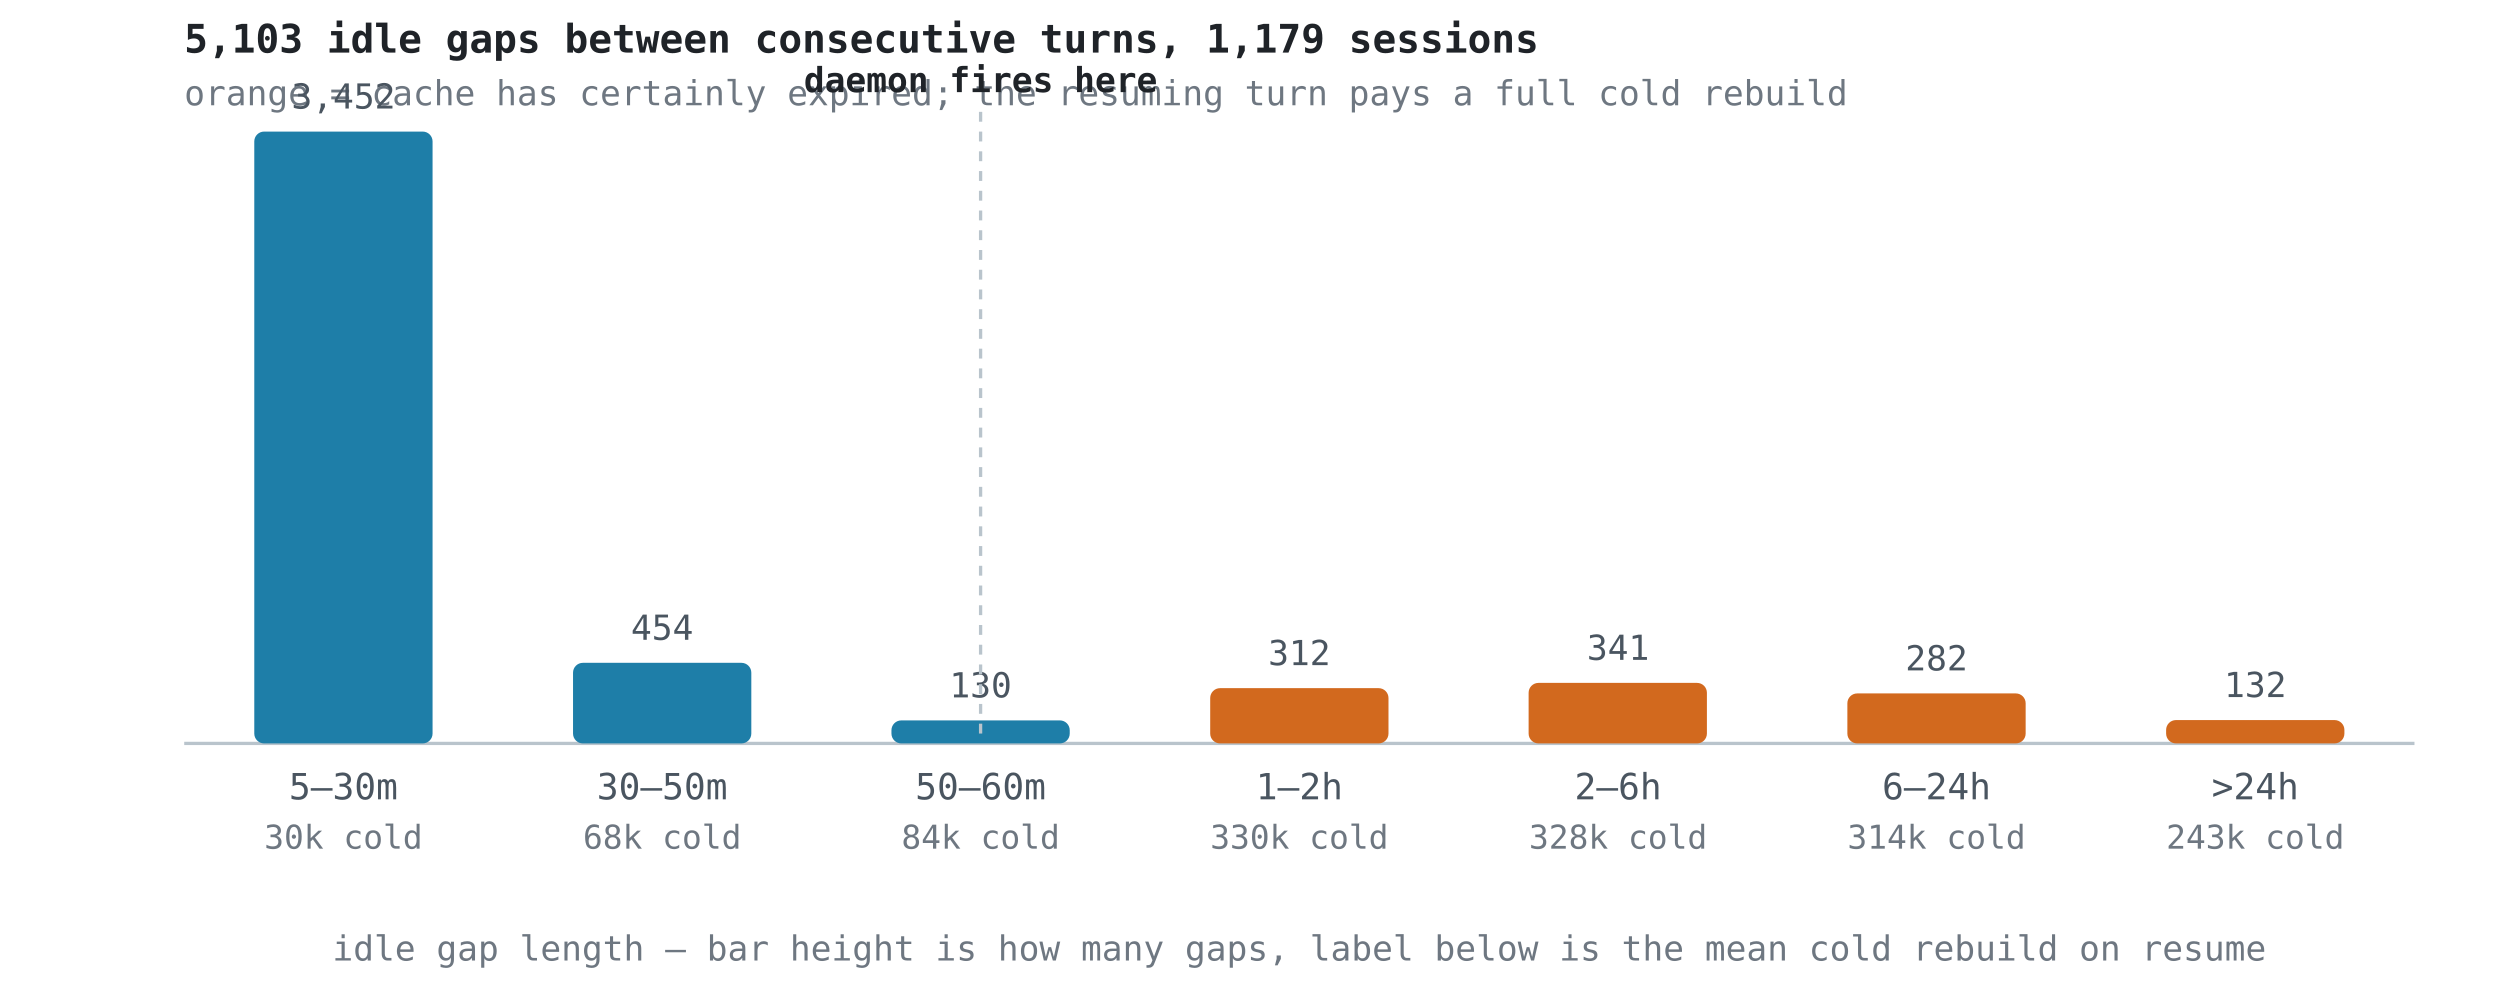
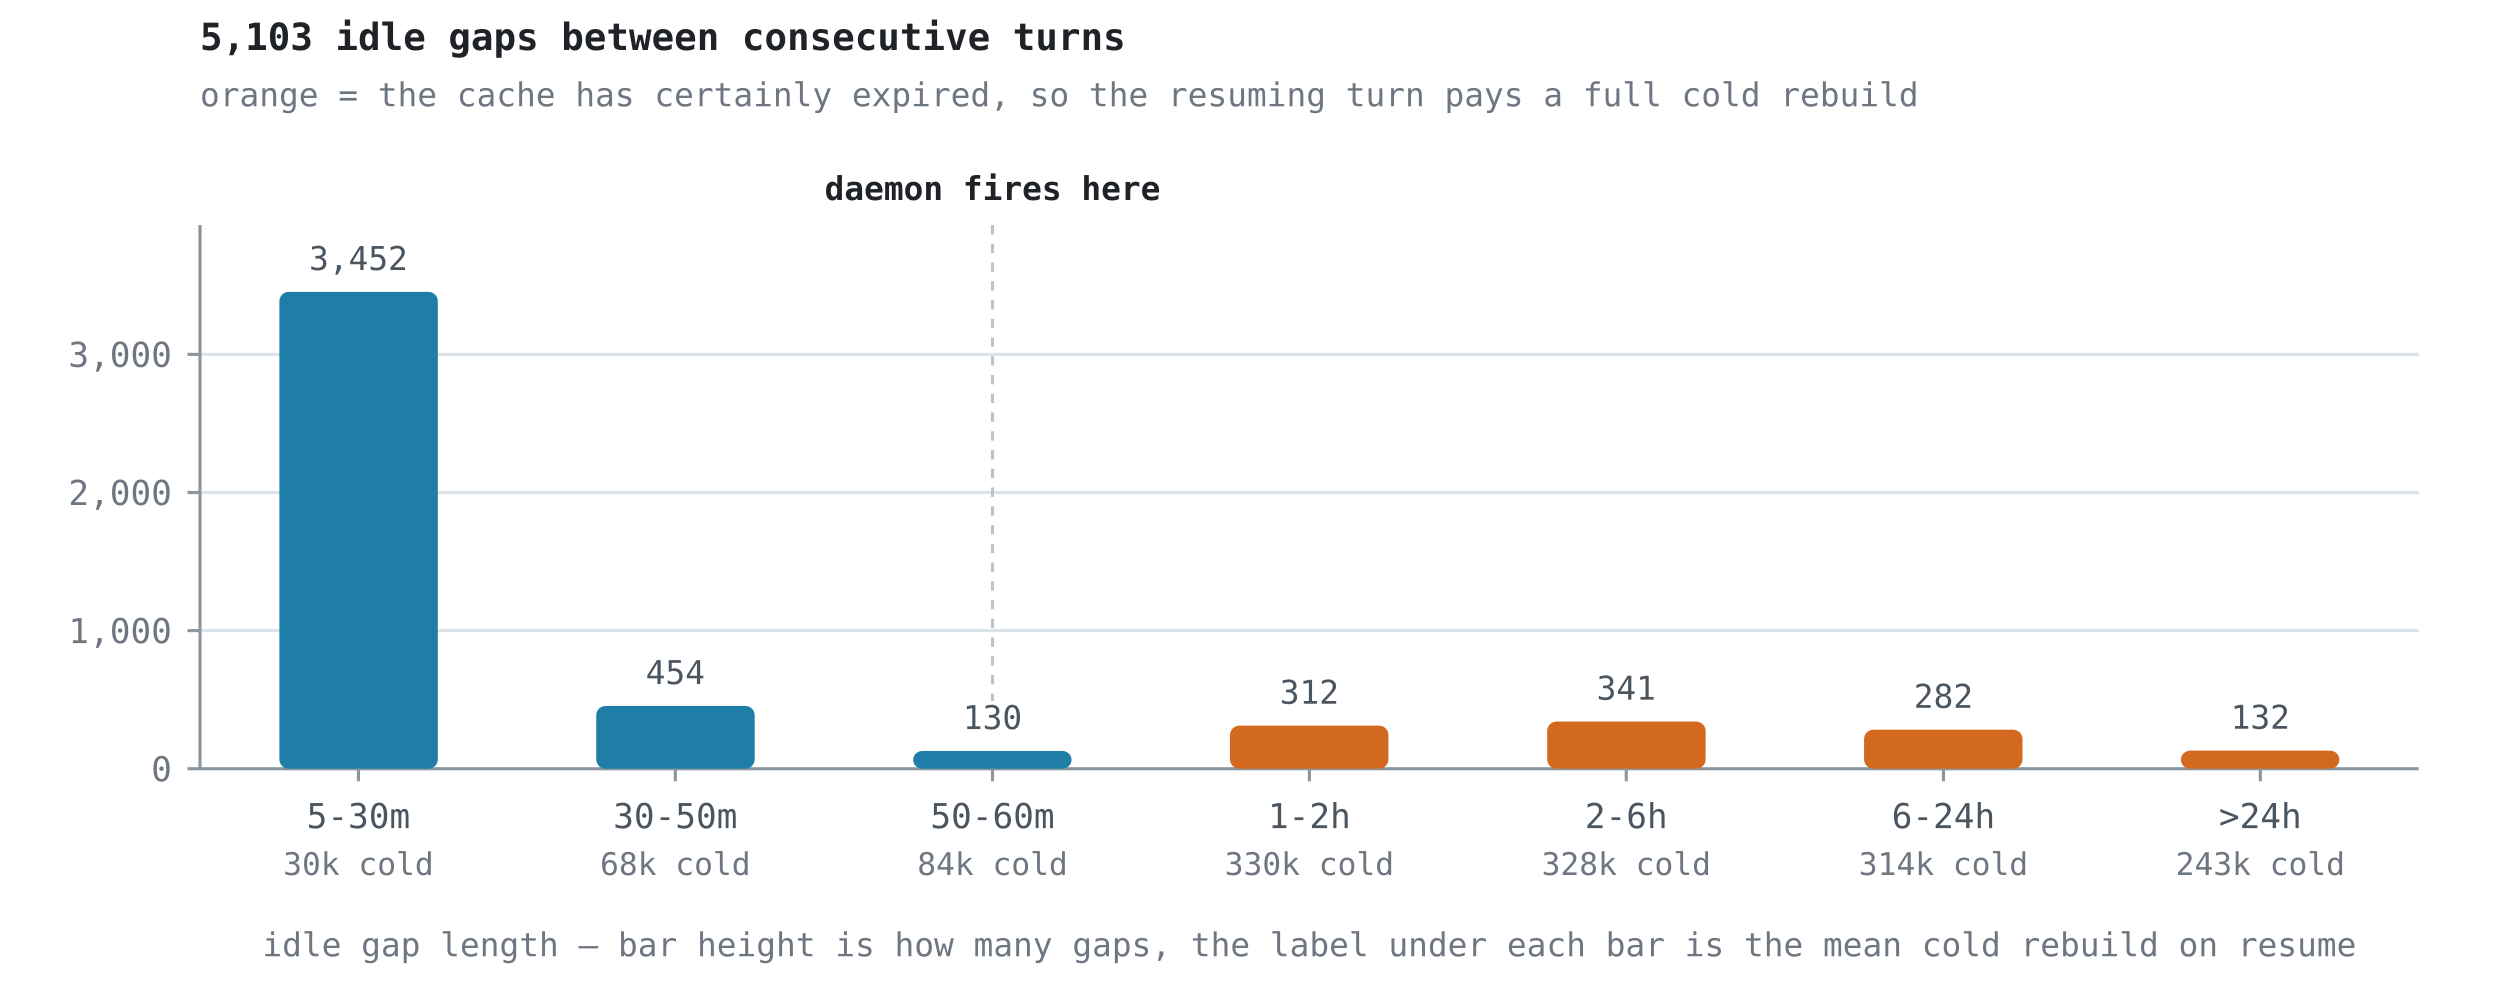
- <svg xmlns="http://www.w3.org/2000/svg" viewBox="0 0 760 300" width="760" height="300" role="img" aria-label="One in five idle gaps outlives the cache and pays a cold rebuild of about 320k tokens">
-   <text x="56.0" y="16.0" text-anchor="start" fill="#1F2328" font-size="12" font-weight="600" font-family="ui-monospace,SFMono-Regular,Menlo,monospace">5,103 idle gaps between consecutive turns, 1,179 sessions</text>
-   <text x="56.0" y="32.0" text-anchor="start" fill="#6E7781" font-size="10.5" font-weight="400" font-family="ui-monospace,SFMono-Regular,Menlo,monospace">orange = cache has certainly expired; the resuming turn pays a full cold rebuild</text>
-   <line x1="56" y1="226" x2="734" y2="226" stroke="#B9C4CC" stroke-width="1" />
-   <rect x="77.3" y="40.0" width="54.2" height="186.0" rx="3" fill="#1E7EA8" />
-   <text x="104.4" y="33.0" text-anchor="middle" fill="#4A5560" font-size="10.5" font-weight="400" font-family="ui-monospace,SFMono-Regular,Menlo,monospace">3,452</text>
-   <text x="104.4" y="243.0" text-anchor="middle" fill="#4A5560" font-size="11" font-weight="400" font-family="ui-monospace,SFMono-Regular,Menlo,monospace">5–30m</text>
-   <text x="104.4" y="258.0" text-anchor="middle" fill="#6E7781" font-size="10" font-weight="400" font-family="ui-monospace,SFMono-Regular,Menlo,monospace">30k cold</text>
-   <rect x="174.2" y="201.5" width="54.2" height="24.5" rx="3" fill="#1E7EA8" />
-   <text x="201.3" y="194.5" text-anchor="middle" fill="#4A5560" font-size="10.5" font-weight="400" font-family="ui-monospace,SFMono-Regular,Menlo,monospace">454</text>
-   <text x="201.3" y="243.0" text-anchor="middle" fill="#4A5560" font-size="11" font-weight="400" font-family="ui-monospace,SFMono-Regular,Menlo,monospace">30–50m</text>
-   <text x="201.3" y="258.0" text-anchor="middle" fill="#6E7781" font-size="10" font-weight="400" font-family="ui-monospace,SFMono-Regular,Menlo,monospace">68k cold</text>
-   <rect x="271.0" y="219.0" width="54.2" height="7.0" rx="3" fill="#1E7EA8" />
-   <text x="298.1" y="212.0" text-anchor="middle" fill="#4A5560" font-size="10.5" font-weight="400" font-family="ui-monospace,SFMono-Regular,Menlo,monospace">130</text>
-   <text x="298.1" y="243.0" text-anchor="middle" fill="#4A5560" font-size="11" font-weight="400" font-family="ui-monospace,SFMono-Regular,Menlo,monospace">50–60m</text>
-   <text x="298.1" y="258.0" text-anchor="middle" fill="#6E7781" font-size="10" font-weight="400" font-family="ui-monospace,SFMono-Regular,Menlo,monospace">84k cold</text>
-   <rect x="367.9" y="209.2" width="54.2" height="16.8" rx="3" fill="#D2691E" />
-   <text x="395.0" y="202.2" text-anchor="middle" fill="#4A5560" font-size="10.5" font-weight="400" font-family="ui-monospace,SFMono-Regular,Menlo,monospace">312</text>
-   <text x="395.0" y="243.0" text-anchor="middle" fill="#4A5560" font-size="11" font-weight="400" font-family="ui-monospace,SFMono-Regular,Menlo,monospace">1–2h</text>
-   <text x="395.0" y="258.0" text-anchor="middle" fill="#6E7781" font-size="10" font-weight="400" font-family="ui-monospace,SFMono-Regular,Menlo,monospace">330k cold</text>
-   <rect x="464.7" y="207.6" width="54.2" height="18.4" rx="3" fill="#D2691E" />
-   <text x="491.9" y="200.6" text-anchor="middle" fill="#4A5560" font-size="10.5" font-weight="400" font-family="ui-monospace,SFMono-Regular,Menlo,monospace">341</text>
-   <text x="491.9" y="243.0" text-anchor="middle" fill="#4A5560" font-size="11" font-weight="400" font-family="ui-monospace,SFMono-Regular,Menlo,monospace">2–6h</text>
-   <text x="491.9" y="258.0" text-anchor="middle" fill="#6E7781" font-size="10" font-weight="400" font-family="ui-monospace,SFMono-Regular,Menlo,monospace">328k cold</text>
-   <rect x="561.6" y="210.8" width="54.2" height="15.2" rx="3" fill="#D2691E" />
-   <text x="588.7" y="203.8" text-anchor="middle" fill="#4A5560" font-size="10.5" font-weight="400" font-family="ui-monospace,SFMono-Regular,Menlo,monospace">282</text>
-   <text x="588.7" y="243.0" text-anchor="middle" fill="#4A5560" font-size="11" font-weight="400" font-family="ui-monospace,SFMono-Regular,Menlo,monospace">6–24h</text>
-   <text x="588.7" y="258.0" text-anchor="middle" fill="#6E7781" font-size="10" font-weight="400" font-family="ui-monospace,SFMono-Regular,Menlo,monospace">314k cold</text>
-   <rect x="658.5" y="218.9" width="54.2" height="7.1" rx="3" fill="#D2691E" />
-   <text x="685.6" y="211.9" text-anchor="middle" fill="#4A5560" font-size="10.5" font-weight="400" font-family="ui-monospace,SFMono-Regular,Menlo,monospace">132</text>
-   <text x="685.6" y="243.0" text-anchor="middle" fill="#4A5560" font-size="11" font-weight="400" font-family="ui-monospace,SFMono-Regular,Menlo,monospace">&gt;24h</text>
-   <text x="685.6" y="258.0" text-anchor="middle" fill="#6E7781" font-size="10" font-weight="400" font-family="ui-monospace,SFMono-Regular,Menlo,monospace">243k cold</text>
-   <line x1="298.1" y1="34" x2="298.1" y2="226" stroke="#B9C4CC" stroke-width="1" stroke-dasharray="3 3" />
-   <text x="298.1" y="28.0" text-anchor="middle" fill="#1F2328" font-size="10.5" font-weight="600" font-family="ui-monospace,SFMono-Regular,Menlo,monospace">daemon fires here</text>
-   <text x="395.0" y="292.0" text-anchor="middle" fill="#6E7781" font-size="10.5" font-weight="400" font-family="ui-monospace,SFMono-Regular,Menlo,monospace">idle gap length — bar height is how many gaps, label below is the mean cold rebuild on resume</text>
+ <svg xmlns="http://www.w3.org/2000/svg" viewBox="0 0 800 318" width="800" height="318" role="img" aria-label="One in five idle gaps outlives the cache and pays a cold rebuild of about 320k tokens">
+   <text x="64.0" y="16.0" text-anchor="start" fill="#1F2328" font-size="12" font-weight="600" font-family="ui-monospace,SFMono-Regular,Menlo,monospace">5,103 idle gaps between consecutive turns</text>
+   <text x="64.0" y="34.0" text-anchor="start" fill="#6E7781" font-size="10.5" font-weight="400" font-family="ui-monospace,SFMono-Regular,Menlo,monospace">orange = the cache has certainly expired, so the resuming turn pays a full cold rebuild</text>
+   <line x1="64.0" y1="201.8" x2="774.0" y2="201.8" stroke="#DCE3E8" stroke-width="1" />
+   <line x1="60.0" y1="201.8" x2="64.0" y2="201.8" stroke="#8A959E" stroke-width="1" />
+   <text x="55.0" y="205.8" text-anchor="end" fill="#6E7781" font-size="11" font-weight="400" font-family="ui-monospace,SFMono-Regular,Menlo,monospace">1,000</text>
+   <line x1="64.0" y1="157.6" x2="774.0" y2="157.6" stroke="#DCE3E8" stroke-width="1" />
+   <line x1="60.0" y1="157.6" x2="64.0" y2="157.6" stroke="#8A959E" stroke-width="1" />
+   <text x="55.0" y="161.6" text-anchor="end" fill="#6E7781" font-size="11" font-weight="400" font-family="ui-monospace,SFMono-Regular,Menlo,monospace">2,000</text>
+   <line x1="64.0" y1="113.4" x2="774.0" y2="113.4" stroke="#DCE3E8" stroke-width="1" />
+   <line x1="60.0" y1="113.4" x2="64.0" y2="113.4" stroke="#8A959E" stroke-width="1" />
+   <text x="55.0" y="117.4" text-anchor="end" fill="#6E7781" font-size="11" font-weight="400" font-family="ui-monospace,SFMono-Regular,Menlo,monospace">3,000</text>
+   <line x1="60.0" y1="246.0" x2="64.0" y2="246.0" stroke="#8A959E" stroke-width="1" />
+   <text x="55.0" y="250.0" text-anchor="end" fill="#6E7781" font-size="11" font-weight="400" font-family="ui-monospace,SFMono-Regular,Menlo,monospace">0</text>
+   <line x1="64.0" y1="72.0" x2="64.0" y2="246.0" stroke="#8A959E" stroke-width="1" />
+   <line x1="64.0" y1="246.0" x2="774.0" y2="246.0" stroke="#8A959E" stroke-width="1" />
+   <rect x="89.4" y="93.4" width="50.7" height="152.6" rx="3" fill="#1E7EA8" />
+   <text x="114.7" y="86.4" text-anchor="middle" fill="#4A5560" font-size="10.5" font-weight="400" font-family="ui-monospace,SFMono-Regular,Menlo,monospace">3,452</text>
+   <line x1="114.7" y1="246.0" x2="114.7" y2="250.0" stroke="#8A959E" stroke-width="1" />
+   <text x="114.7" y="265.0" text-anchor="middle" fill="#4A5560" font-size="11" font-weight="400" font-family="ui-monospace,SFMono-Regular,Menlo,monospace">5-30m</text>
+   <text x="114.7" y="280.0" text-anchor="middle" fill="#6E7781" font-size="10" font-weight="400" font-family="ui-monospace,SFMono-Regular,Menlo,monospace">30k cold</text>
+   <rect x="190.8" y="225.9" width="50.7" height="20.1" rx="3" fill="#1E7EA8" />
+   <text x="216.1" y="218.9" text-anchor="middle" fill="#4A5560" font-size="10.5" font-weight="400" font-family="ui-monospace,SFMono-Regular,Menlo,monospace">454</text>
+   <line x1="216.1" y1="246.0" x2="216.1" y2="250.0" stroke="#8A959E" stroke-width="1" />
+   <text x="216.1" y="265.0" text-anchor="middle" fill="#4A5560" font-size="11" font-weight="400" font-family="ui-monospace,SFMono-Regular,Menlo,monospace">30-50m</text>
+   <text x="216.1" y="280.0" text-anchor="middle" fill="#6E7781" font-size="10" font-weight="400" font-family="ui-monospace,SFMono-Regular,Menlo,monospace">68k cold</text>
+   <rect x="292.2" y="240.3" width="50.7" height="5.7" rx="3" fill="#1E7EA8" />
+   <text x="317.6" y="233.3" text-anchor="middle" fill="#4A5560" font-size="10.5" font-weight="400" font-family="ui-monospace,SFMono-Regular,Menlo,monospace">130</text>
+   <line x1="317.6" y1="246.0" x2="317.6" y2="250.0" stroke="#8A959E" stroke-width="1" />
+   <text x="317.6" y="265.0" text-anchor="middle" fill="#4A5560" font-size="11" font-weight="400" font-family="ui-monospace,SFMono-Regular,Menlo,monospace">50-60m</text>
+   <text x="317.6" y="280.0" text-anchor="middle" fill="#6E7781" font-size="10" font-weight="400" font-family="ui-monospace,SFMono-Regular,Menlo,monospace">84k cold</text>
+   <rect x="393.6" y="232.2" width="50.7" height="13.8" rx="3" fill="#D2691E" />
+   <text x="419.0" y="225.2" text-anchor="middle" fill="#4A5560" font-size="10.5" font-weight="400" font-family="ui-monospace,SFMono-Regular,Menlo,monospace">312</text>
+   <line x1="419.0" y1="246.0" x2="419.0" y2="250.0" stroke="#8A959E" stroke-width="1" />
+   <text x="419.0" y="265.0" text-anchor="middle" fill="#4A5560" font-size="11" font-weight="400" font-family="ui-monospace,SFMono-Regular,Menlo,monospace">1-2h</text>
+   <text x="419.0" y="280.0" text-anchor="middle" fill="#6E7781" font-size="10" font-weight="400" font-family="ui-monospace,SFMono-Regular,Menlo,monospace">330k cold</text>
+   <rect x="495.1" y="230.9" width="50.7" height="15.1" rx="3" fill="#D2691E" />
+   <text x="520.4" y="223.9" text-anchor="middle" fill="#4A5560" font-size="10.5" font-weight="400" font-family="ui-monospace,SFMono-Regular,Menlo,monospace">341</text>
+   <line x1="520.4" y1="246.0" x2="520.4" y2="250.0" stroke="#8A959E" stroke-width="1" />
+   <text x="520.4" y="265.0" text-anchor="middle" fill="#4A5560" font-size="11" font-weight="400" font-family="ui-monospace,SFMono-Regular,Menlo,monospace">2-6h</text>
+   <text x="520.4" y="280.0" text-anchor="middle" fill="#6E7781" font-size="10" font-weight="400" font-family="ui-monospace,SFMono-Regular,Menlo,monospace">328k cold</text>
+   <rect x="596.5" y="233.5" width="50.7" height="12.5" rx="3" fill="#D2691E" />
+   <text x="621.9" y="226.5" text-anchor="middle" fill="#4A5560" font-size="10.5" font-weight="400" font-family="ui-monospace,SFMono-Regular,Menlo,monospace">282</text>
+   <line x1="621.9" y1="246.0" x2="621.9" y2="250.0" stroke="#8A959E" stroke-width="1" />
+   <text x="621.9" y="265.0" text-anchor="middle" fill="#4A5560" font-size="11" font-weight="400" font-family="ui-monospace,SFMono-Regular,Menlo,monospace">6-24h</text>
+   <text x="621.9" y="280.0" text-anchor="middle" fill="#6E7781" font-size="10" font-weight="400" font-family="ui-monospace,SFMono-Regular,Menlo,monospace">314k cold</text>
+   <rect x="697.9" y="240.2" width="50.7" height="5.8" rx="3" fill="#D2691E" />
+   <text x="723.3" y="233.2" text-anchor="middle" fill="#4A5560" font-size="10.5" font-weight="400" font-family="ui-monospace,SFMono-Regular,Menlo,monospace">132</text>
+   <line x1="723.3" y1="246.0" x2="723.3" y2="250.0" stroke="#8A959E" stroke-width="1" />
+   <text x="723.3" y="265.0" text-anchor="middle" fill="#4A5560" font-size="11" font-weight="400" font-family="ui-monospace,SFMono-Regular,Menlo,monospace">&gt;24h</text>
+   <text x="723.3" y="280.0" text-anchor="middle" fill="#6E7781" font-size="10" font-weight="400" font-family="ui-monospace,SFMono-Regular,Menlo,monospace">243k cold</text>
+   <line x1="317.6" y1="72.0" x2="317.6" y2="224.3" stroke="#B9C4CC" stroke-width="1" stroke-dasharray="3 3" />
+   <text x="317.6" y="64.0" text-anchor="middle" fill="#1F2328" font-size="10.5" font-weight="600" font-family="ui-monospace,SFMono-Regular,Menlo,monospace">daemon fires here</text>
+   <text x="419.0" y="306.0" text-anchor="middle" fill="#6E7781" font-size="10.5" font-weight="400" font-family="ui-monospace,SFMono-Regular,Menlo,monospace">idle gap length — bar height is how many gaps, the label under each bar is the mean cold rebuild on resume</text>
</svg>
